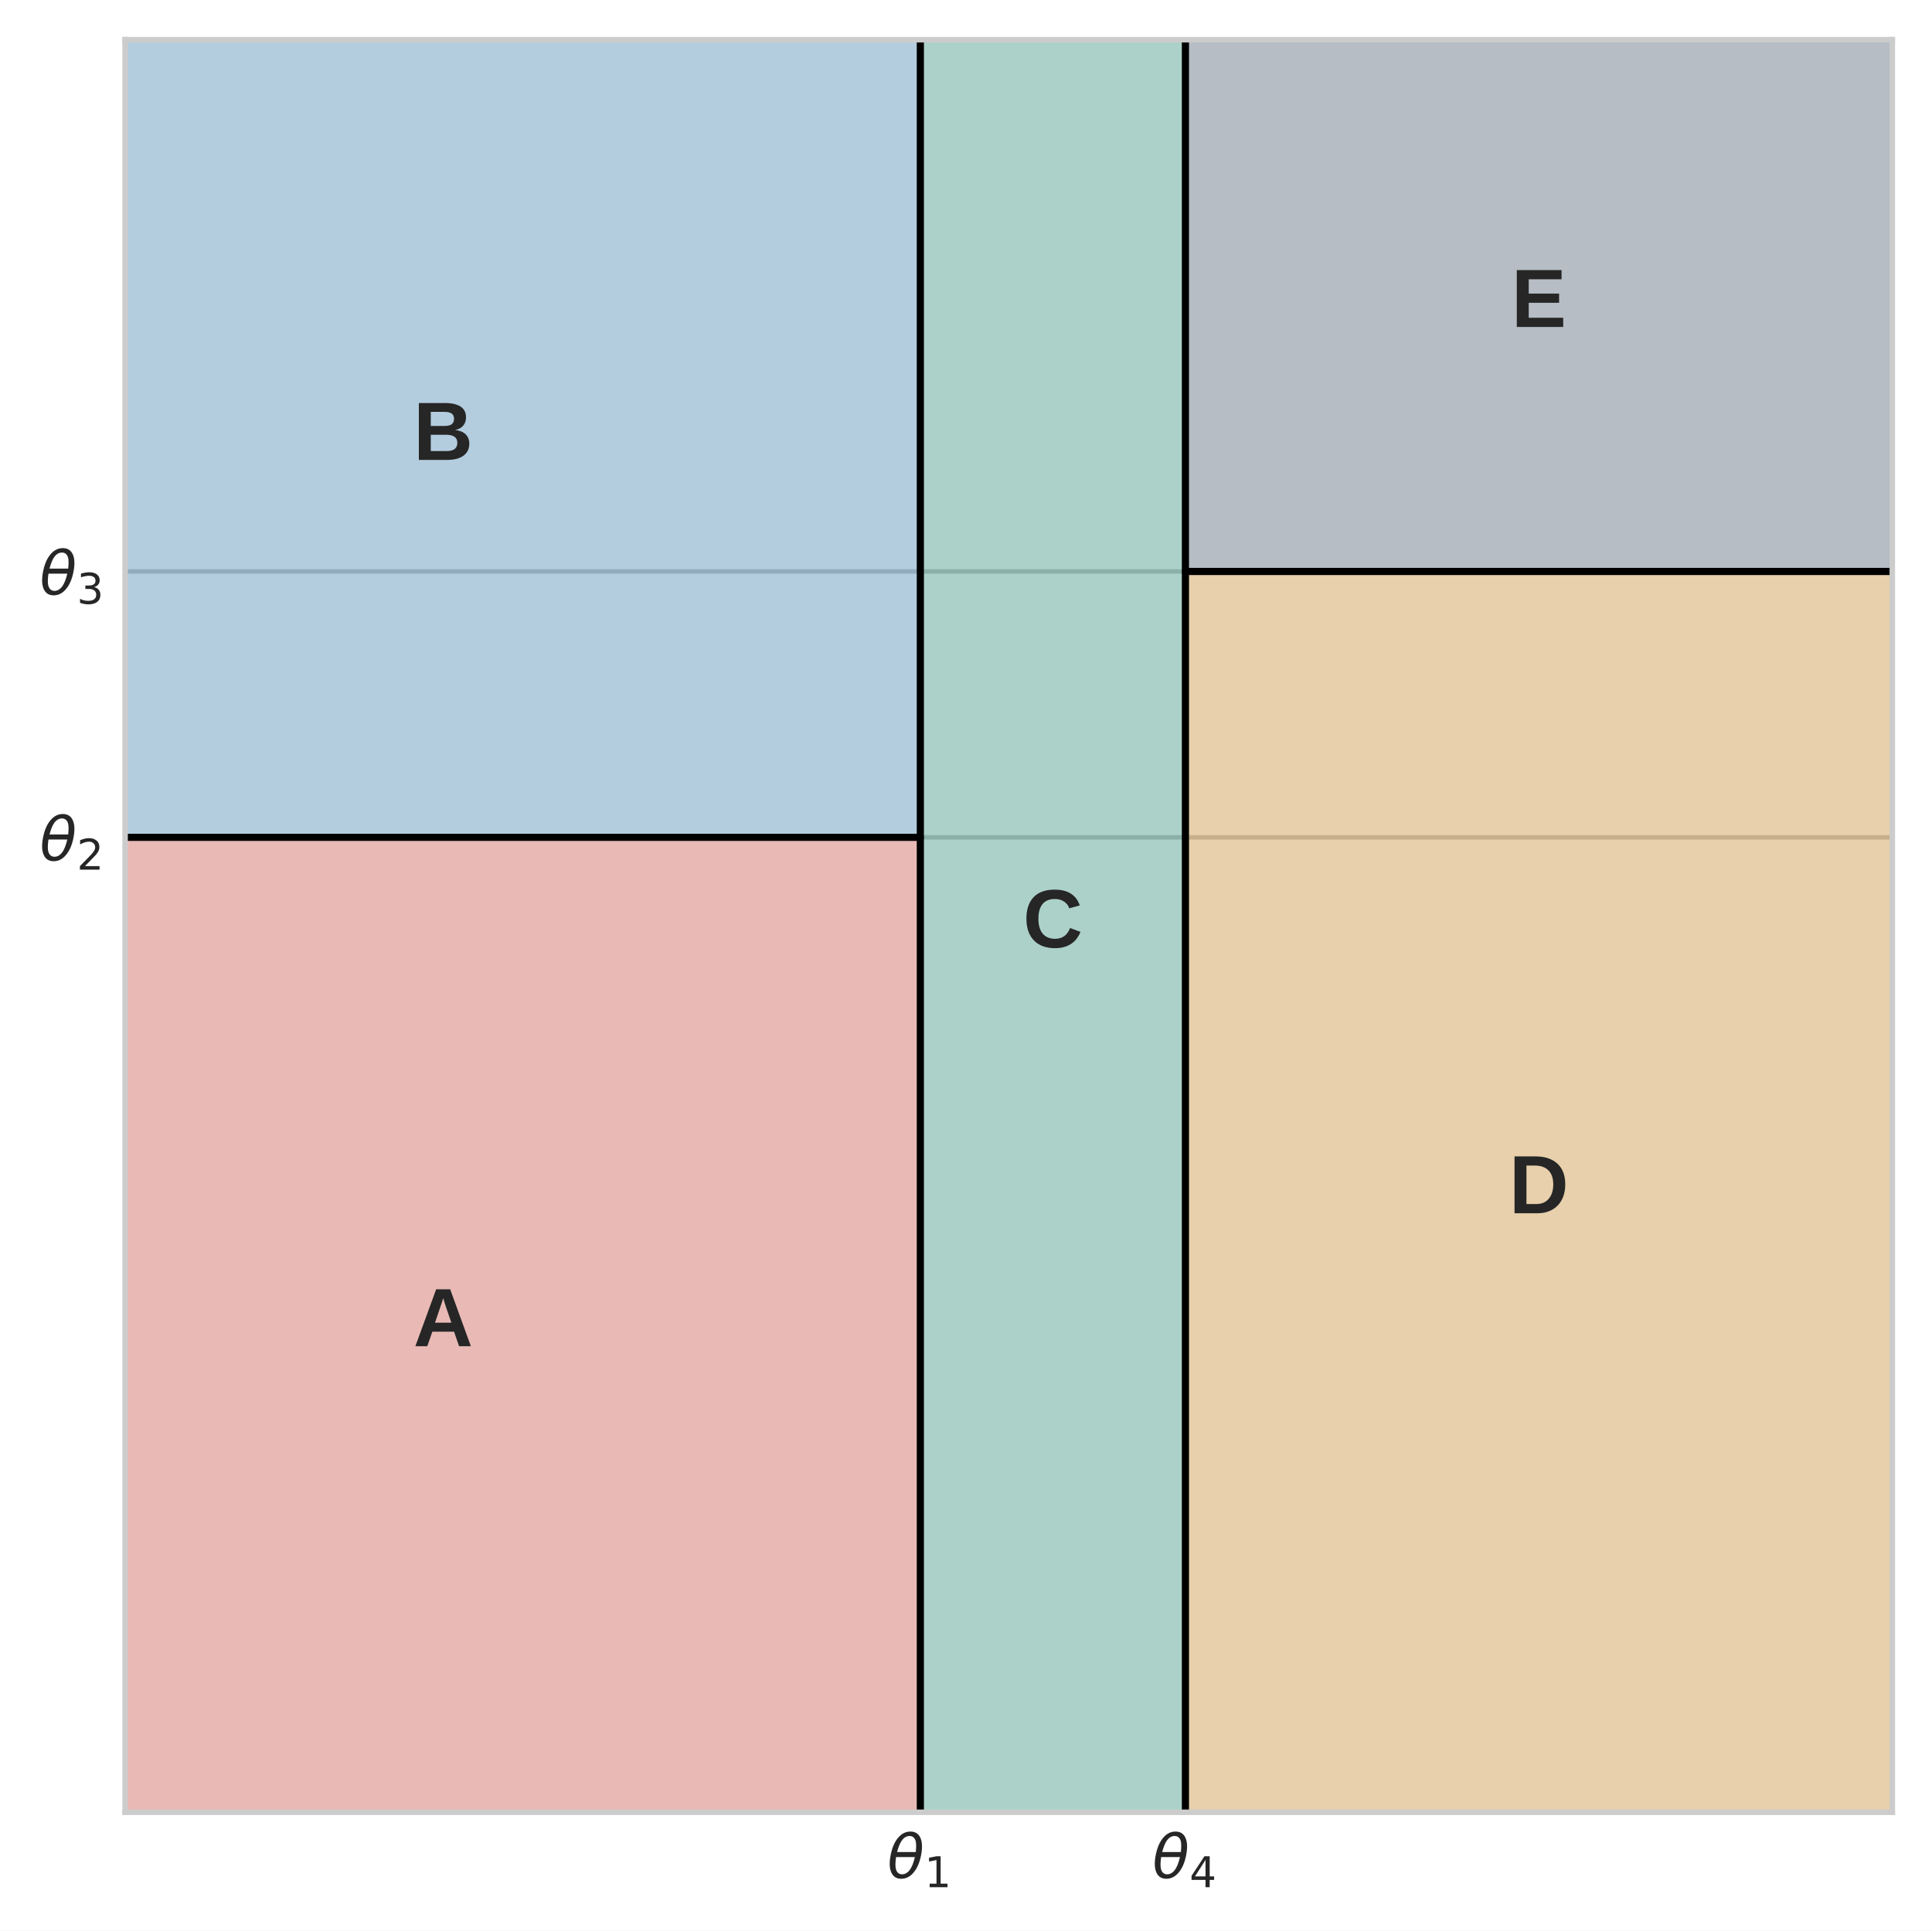
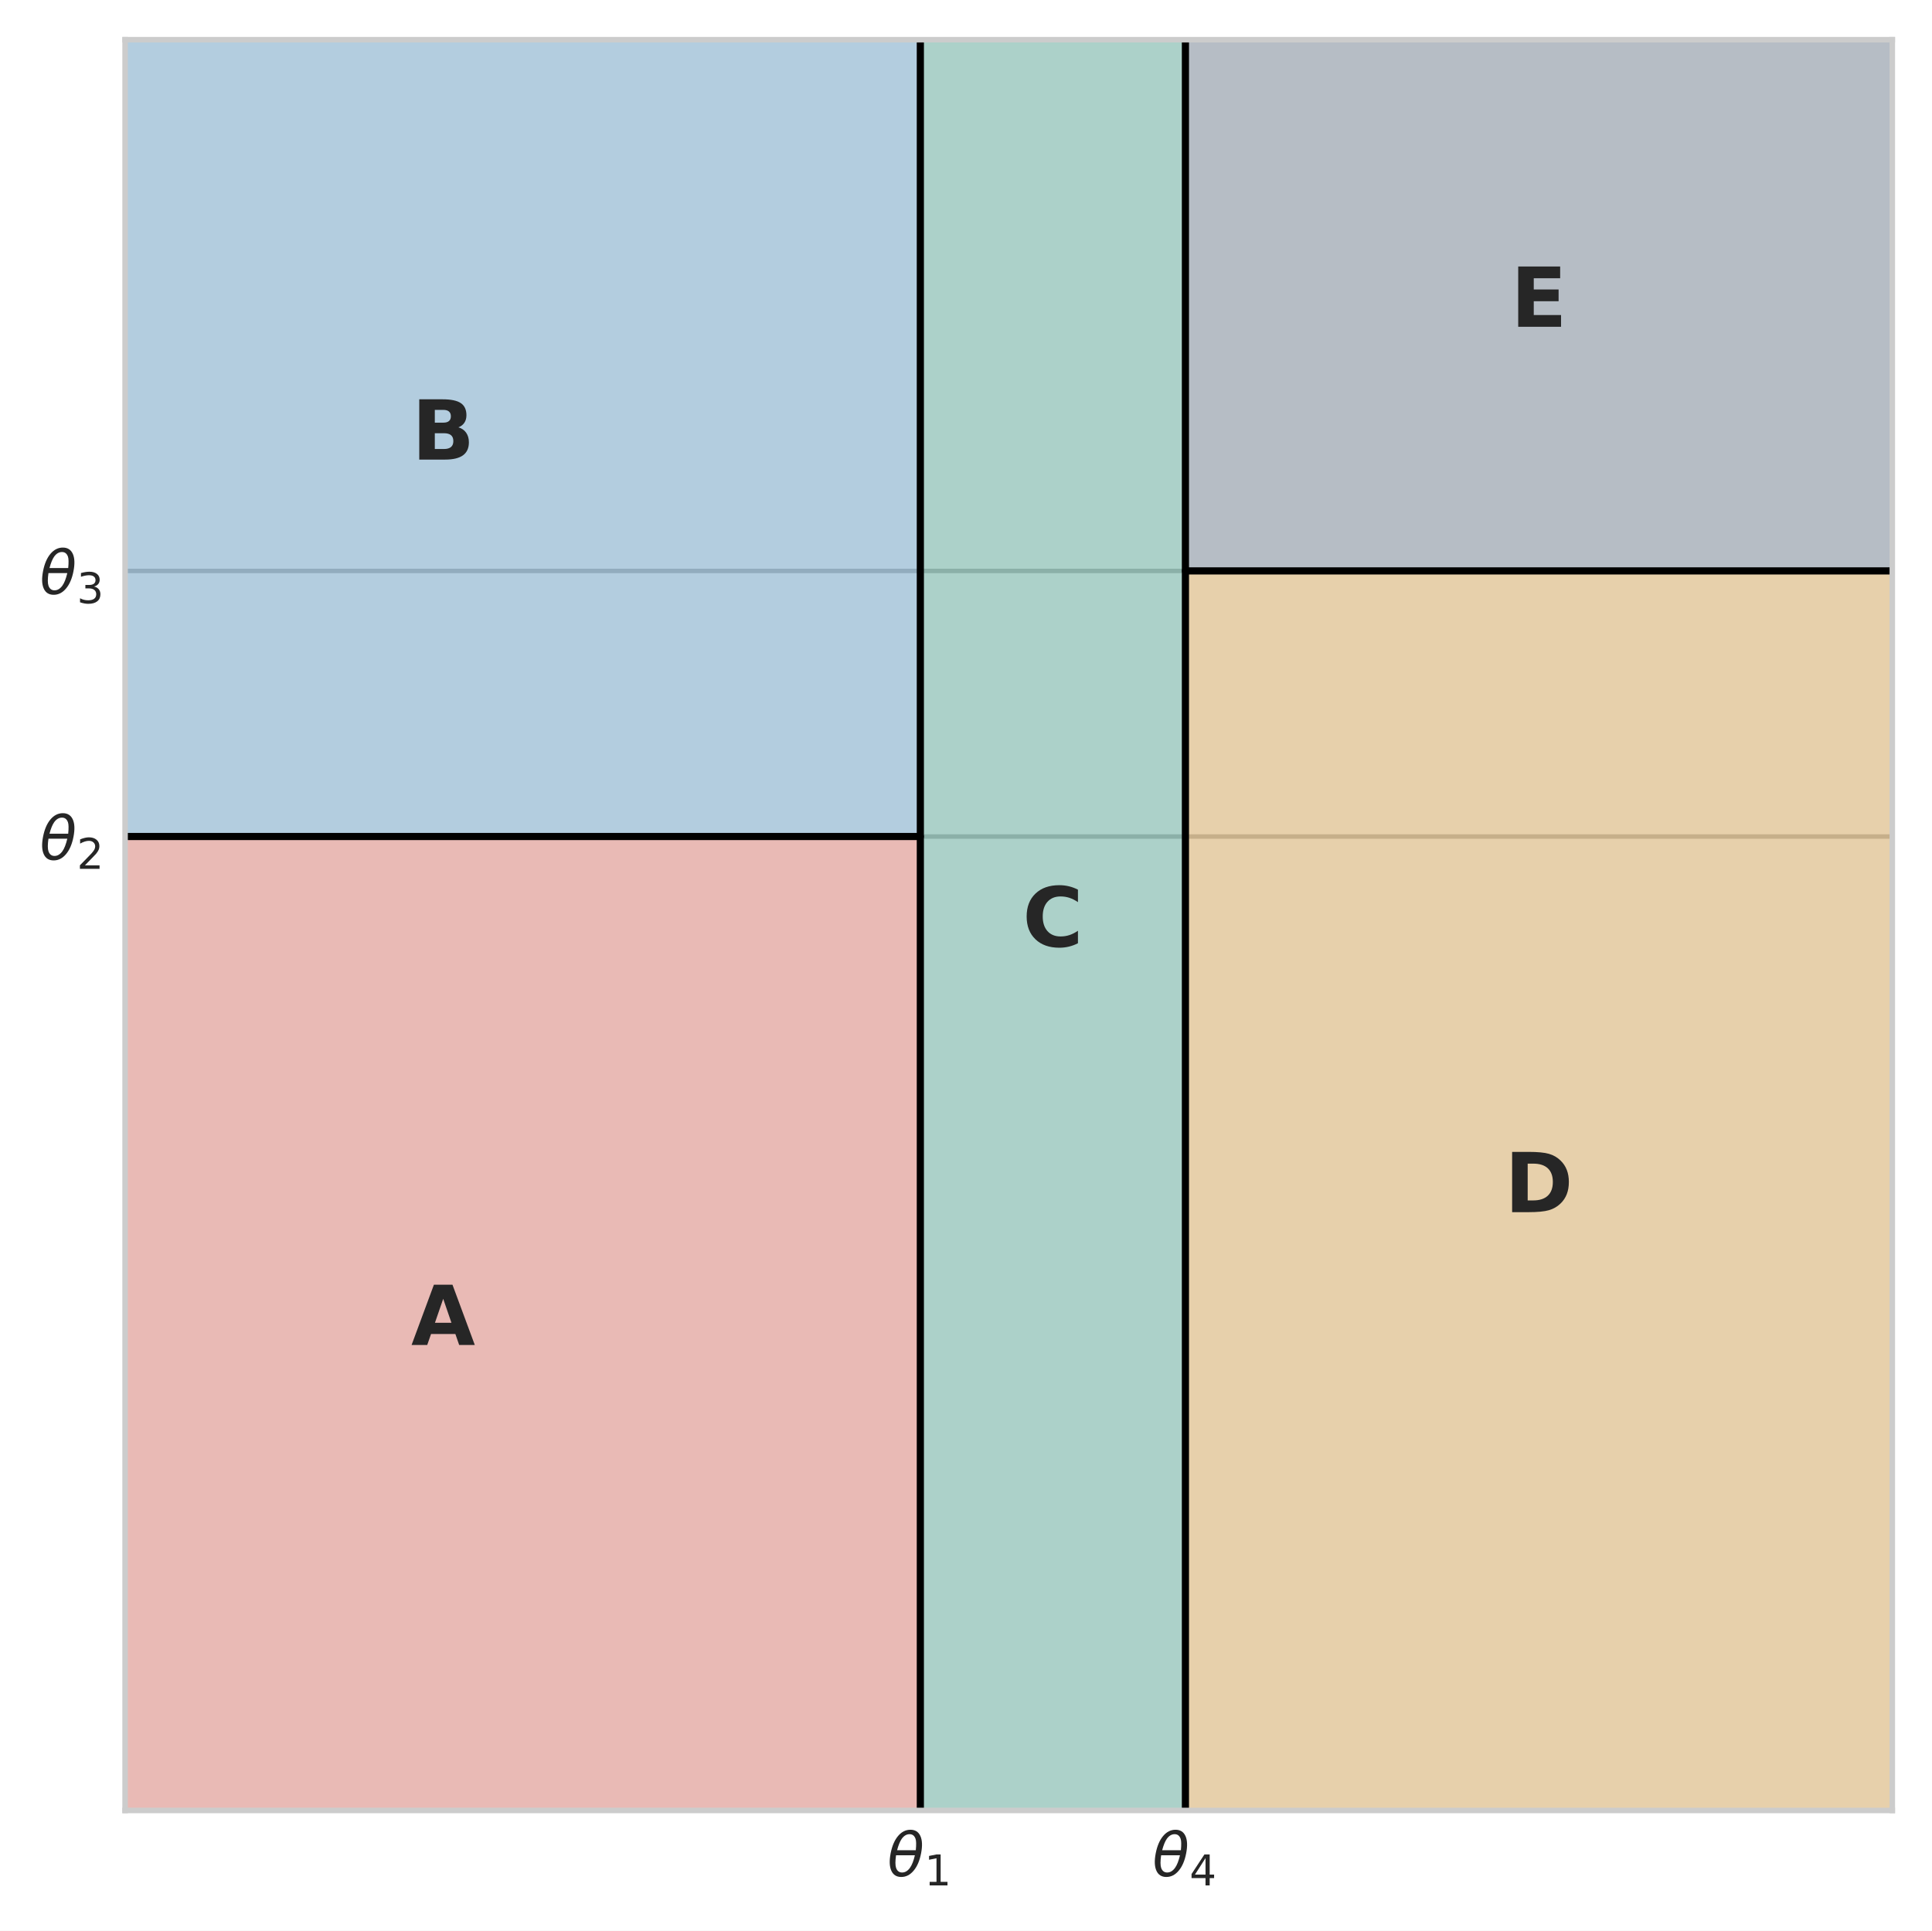
<svg xmlns="http://www.w3.org/2000/svg" xmlns:xlink="http://www.w3.org/1999/xlink" width="350.445pt" height="350.248pt" viewBox="0 0 350.445 350.248" version="1.1">
  <defs>
    <style type="text/css">*{stroke-linejoin: round; stroke-linecap: butt}</style>
  </defs>
  <g id="figure_1">
    <g id="patch_1">
      <path d="M 0 350.248  L 350.445 350.248  L 350.445 0  L 0 0  z " style="fill: #ffffff" />
    </g>
    <g id="axes_1">
      <g id="patch_2">
-         <path d="M 22.69 328.764  L 343.245 328.764  L 343.245 7.2  L 22.69 7.2  z " style="fill: #ffffff" />
+         <path d="M 22.69 328.436  L 343.245 328.436  L 343.245 7.2  L 22.69 7.2  z " style="fill: #ffffff" />
      </g>
      <g id="matplotlib.axis_1">
        <g id="xtick_1">
          <g id="line2d_1">
-             <path d="M 166.94 328.764  L 166.94 7.2  " clip-path="url(#pa798dbfc50)" style="fill: none; stroke: #cccccc; stroke-width: 0.8; stroke-linecap: round" />
+             <path d="M 166.94 328.436  L 166.94 7.2  " clip-path="url(#p4cc2b4cd5d)" style="fill: none; stroke: #cccccc; stroke-width: 0.8; stroke-linecap: round" />
          </g>
          <g id="line2d_2" />
          <g id="text_1">
-             <g style="fill: #262626" transform="translate(160.9449 340.7335) scale(0.11 -0.11)">
+             <g style="fill: #262626" transform="translate(160.9449 340.4059) scale(0.11 -0.11)">
              <defs>
                <path id="DejaVuSans-Oblique-34c" d="M 2913 2219  L 925 2219  Q 791 1284 928 888  Q 1100 400 1566 400  Q 2034 400 2391 891  Q 2703 1322 2913 2219  z M 3009 2750  Q 3094 3638 2984 3950  Q 2813 4444 2353 4444  Q 1875 4444 1525 3956  Q 1250 3563 1034 2750  L 3009 2750  z M 2444 4913  Q 3194 4913 3494 4250  Q 3794 3591 3566 2422  Q 3341 1256 2781 594  Q 2225 -72 1475 -72  Q 722 -72 425 594  Q 128 1256 353 2422  Q 581 3591 1134 4250  Q 1691 4913 2444 4913  z " transform="scale(0.015625)" />
                <path id="DejaVuSans-14" d="M 794 531  L 1825 531  L 1825 4091  L 703 3866  L 703 4441  L 1819 4666  L 2450 4666  L 2450 531  L 3481 531  L 3481 0  L 794 0  L 794 531  z " transform="scale(0.015625)" />
              </defs>
              <use xlink:href="#DejaVuSans-Oblique-34c" transform="translate(0 0.234375)" />
              <use xlink:href="#DejaVuSans-14" transform="translate(61.18164 -14.76558) scale(0.7)" />
            </g>
          </g>
        </g>
        <g id="xtick_2">
          <g id="line2d_3">
-             <path d="M 215.023 328.764  L 215.023 7.2  " clip-path="url(#pa798dbfc50)" style="fill: none; stroke: #cccccc; stroke-width: 0.8; stroke-linecap: round" />
+             <path d="M 215.023 328.436  L 215.023 7.2  " clip-path="url(#p4cc2b4cd5d)" style="fill: none; stroke: #cccccc; stroke-width: 0.8; stroke-linecap: round" />
          </g>
          <g id="line2d_4" />
          <g id="text_2">
-             <g style="fill: #262626" transform="translate(209.0282 340.7335) scale(0.11 -0.11)">
+             <g style="fill: #262626" transform="translate(209.0282 340.4059) scale(0.11 -0.11)">
              <defs>
                <path id="DejaVuSans-17" d="M 2419 4116  L 825 1625  L 2419 1625  L 2419 4116  z M 2253 4666  L 3047 4666  L 3047 1625  L 3713 1625  L 3713 1100  L 3047 1100  L 3047 0  L 2419 0  L 2419 1100  L 313 1100  L 313 1709  L 2253 4666  z " transform="scale(0.015625)" />
              </defs>
              <use xlink:href="#DejaVuSans-Oblique-34c" transform="translate(0 0.234375)" />
              <use xlink:href="#DejaVuSans-17" transform="translate(61.18164 -14.76558) scale(0.7)" />
            </g>
          </g>
        </g>
      </g>
      <g id="matplotlib.axis_2">
        <g id="ytick_1">
          <g id="line2d_5">
-             <path d="M 22.69 151.904  L 343.245 151.904  " clip-path="url(#pa798dbfc50)" style="fill: none; stroke: #cccccc; stroke-width: 0.8; stroke-linecap: round" />
+             <path d="M 22.69 151.756  L 343.245 151.756  " clip-path="url(#p4cc2b4cd5d)" style="fill: none; stroke: #cccccc; stroke-width: 0.8; stroke-linecap: round" />
          </g>
          <g id="line2d_6" />
          <g id="text_3">
-             <g style="fill: #262626" transform="translate(7.2 156.1386) scale(0.11 -0.11)">
+             <g style="fill: #262626" transform="translate(7.2 155.9911) scale(0.11 -0.11)">
              <defs>
                <path id="DejaVuSans-15" d="M 1228 531  L 3431 531  L 3431 0  L 469 0  L 469 531  Q 828 903 1448 1529  Q 2069 2156 2228 2338  Q 2531 2678 2651 2914  Q 2772 3150 2772 3378  Q 2772 3750 2511 3984  Q 2250 4219 1831 4219  Q 1534 4219 1204 4116  Q 875 4013 500 3803  L 500 4441  Q 881 4594 1212 4672  Q 1544 4750 1819 4750  Q 2544 4750 2975 4387  Q 3406 4025 3406 3419  Q 3406 3131 3298 2873  Q 3191 2616 2906 2266  Q 2828 2175 2409 1742  Q 1991 1309 1228 531  z " transform="scale(0.015625)" />
              </defs>
              <use xlink:href="#DejaVuSans-Oblique-34c" transform="translate(0 0.234375)" />
              <use xlink:href="#DejaVuSans-15" transform="translate(61.18164 -14.76558) scale(0.7)" />
            </g>
          </g>
        </g>
        <g id="ytick_2">
          <g id="line2d_7">
-             <path d="M 22.69 103.669  L 343.245 103.669  " clip-path="url(#pa798dbfc50)" style="fill: none; stroke: #cccccc; stroke-width: 0.8; stroke-linecap: round" />
+             <path d="M 22.69 103.571  L 343.245 103.571  " clip-path="url(#p4cc2b4cd5d)" style="fill: none; stroke: #cccccc; stroke-width: 0.8; stroke-linecap: round" />
          </g>
          <g id="line2d_8" />
          <g id="text_4">
-             <g style="fill: #262626" transform="translate(7.2 107.9041) scale(0.11 -0.11)">
+             <g style="fill: #262626" transform="translate(7.2 107.8058) scale(0.11 -0.11)">
              <defs>
                <path id="DejaVuSans-16" d="M 2597 2516  Q 3050 2419 3304 2112  Q 3559 1806 3559 1356  Q 3559 666 3084 287  Q 2609 -91 1734 -91  Q 1441 -91 1130 -33  Q 819 25 488 141  L 488 750  Q 750 597 1062 519  Q 1375 441 1716 441  Q 2309 441 2620 675  Q 2931 909 2931 1356  Q 2931 1769 2642 2001  Q 2353 2234 1838 2234  L 1294 2234  L 1294 2753  L 1863 2753  Q 2328 2753 2575 2939  Q 2822 3125 2822 3475  Q 2822 3834 2567 4026  Q 2313 4219 1838 4219  Q 1578 4219 1281 4162  Q 984 4106 628 3988  L 628 4550  Q 988 4650 1302 4700  Q 1616 4750 1894 4750  Q 2613 4750 3031 4423  Q 3450 4097 3450 3541  Q 3450 3153 3228 2886  Q 3006 2619 2597 2516  z " transform="scale(0.015625)" />
              </defs>
              <use xlink:href="#DejaVuSans-Oblique-34c" transform="translate(0 0.234375)" />
              <use xlink:href="#DejaVuSans-16" transform="translate(61.18164 -14.76558) scale(0.7)" />
            </g>
          </g>
        </g>
      </g>
      <g id="patch_3">
-         <path d="M 22.69 328.764  L 166.94 328.764  L 166.94 151.904  L 22.69 151.904  z " clip-path="url(#pa798dbfc50)" style="fill: #c0392b; opacity: 0.35" />
+         <path d="M 22.69 328.436  L 166.94 328.436  L 166.94 151.756  L 22.69 151.756  z " clip-path="url(#p4cc2b4cd5d)" style="fill: #c0392b; opacity: 0.35" />
      </g>
      <g id="patch_4">
-         <path d="M 22.69 151.904  L 166.94 151.904  L 166.94 7.2  L 22.69 7.2  z " clip-path="url(#pa798dbfc50)" style="fill: #2471a3; opacity: 0.35" />
+         <path d="M 22.69 151.756  L 166.94 151.756  L 166.94 7.2  L 22.69 7.2  z " clip-path="url(#p4cc2b4cd5d)" style="fill: #2471a3; opacity: 0.35" />
      </g>
      <g id="patch_5">
-         <path d="M 166.94 328.764  L 215.023 328.764  L 215.023 7.2  L 166.94 7.2  z " clip-path="url(#pa798dbfc50)" style="fill: #117a65; opacity: 0.35" />
+         <path d="M 166.94 328.436  L 215.023 328.436  L 215.023 7.2  L 166.94 7.2  z " clip-path="url(#p4cc2b4cd5d)" style="fill: #117a65; opacity: 0.35" />
      </g>
      <g id="patch_6">
-         <path d="M 215.023 328.764  L 343.245 328.764  L 343.245 103.669  L 215.023 103.669  z " clip-path="url(#pa798dbfc50)" style="fill: #b9770e; opacity: 0.35" />
+         <path d="M 215.023 328.436  L 343.245 328.436  L 343.245 103.571  L 215.023 103.571  z " clip-path="url(#p4cc2b4cd5d)" style="fill: #b9770e; opacity: 0.35" />
      </g>
      <g id="patch_7">
-         <path d="M 215.023 103.669  L 343.245 103.669  L 343.245 7.2  L 215.023 7.2  z " clip-path="url(#pa798dbfc50)" style="fill: #5d6d7e; opacity: 0.45" />
+         <path d="M 215.023 103.571  L 343.245 103.571  L 343.245 7.2  L 215.023 7.2  z " clip-path="url(#p4cc2b4cd5d)" style="fill: #5d6d7e; opacity: 0.45" />
      </g>
      <g id="line2d_9">
-         <path d="M 166.94 328.764  L 166.94 7.2  " clip-path="url(#pa798dbfc50)" style="fill: none; stroke: #000000; stroke-width: 1.3; stroke-linecap: round" />
+         <path d="M 166.94 328.436  L 166.94 7.2  " clip-path="url(#p4cc2b4cd5d)" style="fill: none; stroke: #000000; stroke-width: 1.3; stroke-linecap: round" />
      </g>
      <g id="line2d_10">
-         <path d="M 22.69 151.904  L 166.94 151.904  " clip-path="url(#pa798dbfc50)" style="fill: none; stroke: #000000; stroke-width: 1.3; stroke-linecap: round" />
+         <path d="M 22.69 151.756  L 166.94 151.756  " clip-path="url(#p4cc2b4cd5d)" style="fill: none; stroke: #000000; stroke-width: 1.3; stroke-linecap: round" />
      </g>
      <g id="line2d_11">
-         <path d="M 215.023 328.764  L 215.023 7.2  " clip-path="url(#pa798dbfc50)" style="fill: none; stroke: #000000; stroke-width: 1.3; stroke-linecap: round" />
+         <path d="M 215.023 328.436  L 215.023 7.2  " clip-path="url(#p4cc2b4cd5d)" style="fill: none; stroke: #000000; stroke-width: 1.3; stroke-linecap: round" />
      </g>
      <g id="line2d_12">
-         <path d="M 215.023 103.669  L 343.245 103.669  " clip-path="url(#pa798dbfc50)" style="fill: none; stroke: #000000; stroke-width: 1.3; stroke-linecap: round" />
+         <path d="M 215.023 103.571  L 343.245 103.571  " clip-path="url(#p4cc2b4cd5d)" style="fill: none; stroke: #000000; stroke-width: 1.3; stroke-linecap: round" />
      </g>
      <g id="patch_8">
-         <path d="M 22.69 328.764  L 22.69 7.2  " style="fill: none; stroke: #cccccc; stroke-linejoin: miter; stroke-linecap: square" />
+         <path d="M 22.69 328.436  L 22.69 7.2  " style="fill: none; stroke: #cccccc; stroke-linejoin: miter; stroke-linecap: square" />
      </g>
      <g id="patch_9">
-         <path d="M 343.245 328.764  L 343.245 7.2  " style="fill: none; stroke: #cccccc; stroke-linejoin: miter; stroke-linecap: square" />
+         <path d="M 343.245 328.436  L 343.245 7.2  " style="fill: none; stroke: #cccccc; stroke-linejoin: miter; stroke-linecap: square" />
      </g>
      <g id="patch_10">
-         <path d="M 22.69 328.764  L 343.245 328.764  " style="fill: none; stroke: #cccccc; stroke-linejoin: miter; stroke-linecap: square" />
+         <path d="M 22.69 328.436  L 343.245 328.436  " style="fill: none; stroke: #cccccc; stroke-linejoin: miter; stroke-linecap: square" />
      </g>
      <g id="patch_11">
        <path d="M 22.69 7.2  L 343.245 7.2  " style="fill: none; stroke: #cccccc; stroke-linejoin: miter; stroke-linecap: square" />
      </g>
      <g id="text_5">
-         <g style="fill: #262626" transform="translate(74.97356 244.2154) scale(0.15 -0.15)">
+         <g style="fill: #262626" transform="translate(74.58567 243.9925) scale(0.15 -0.15)">
          <defs>
-             <path id="LiberationSans-Bold-24" d="M 3541 0  L 3150 1125  L 1472 1125  L 1081 0  L 159 0  L 1766 4403  L 2853 4403  L 4453 0  L 3541 0  z M 2309 3725  L 2291 3656  Q 2259 3544 2215 3400  Q 2172 3256 1678 1819  L 2944 1819  L 2509 3084  L 2375 3509  L 2309 3725  z " transform="scale(0.015625)" />
+             <path id="DejaVuSans-Bold-24" d="M 3419 850  L 1538 850  L 1241 0  L 31 0  L 1759 4666  L 3194 4666  L 4922 0  L 3713 0  L 3419 850  z M 1838 1716  L 3116 1716  L 2478 3572  L 1838 1716  z " transform="scale(0.015625)" />
          </defs>
-           <use xlink:href="#LiberationSans-Bold-24" />
+           <use xlink:href="#DejaVuSans-Bold-24" />
        </g>
      </g>
      <g id="text_6">
-         <g style="fill: #262626" transform="translate(74.97356 83.43363) scale(0.15 -0.15)">
+         <g style="fill: #262626" transform="translate(74.67356 83.37456) scale(0.15 -0.15)">
          <defs>
-             <path id="LiberationSans-Bold-25" d="M 4331 1256  Q 4331 656 3881 328  Q 3431 0 2631 0  L 428 0  L 428 4403  L 2444 4403  Q 3250 4403 3664 4123  Q 4078 3844 4078 3297  Q 4078 2922 3870 2664  Q 3663 2406 3238 2316  Q 3772 2253 4051 1979  Q 4331 1706 4331 1256  z M 3150 3172  Q 3150 3469 2961 3594  Q 2772 3719 2400 3719  L 1350 3719  L 1350 2628  L 2406 2628  Q 2797 2628 2973 2764  Q 3150 2900 3150 3172  z M 3406 1328  Q 3406 1947 2519 1947  L 1350 1947  L 1350 684  L 2553 684  Q 2997 684 3201 845  Q 3406 1006 3406 1328  z " transform="scale(0.015625)" />
+             <path id="DejaVuSans-Bold-25" d="M 2456 2859  Q 2741 2859 2887 2984  Q 3034 3109 3034 3353  Q 3034 3594 2887 3720  Q 2741 3847 2456 3847  L 1791 3847  L 1791 2859  L 2456 2859  z M 2497 819  Q 2859 819 3042 972  Q 3225 1125 3225 1434  Q 3225 1738 3044 1889  Q 2863 2041 2497 2041  L 1791 2041  L 1791 819  L 2497 819  z M 3616 2497  Q 4003 2384 4215 2081  Q 4428 1778 4428 1338  Q 4428 663 3972 331  Q 3516 0 2584 0  L 588 0  L 588 4666  L 2394 4666  Q 3366 4666 3802 4372  Q 4238 4078 4238 3431  Q 4238 3091 4078 2852  Q 3919 2613 3616 2497  z " transform="scale(0.015625)" />
          </defs>
-           <use xlink:href="#LiberationSans-Bold-25" />
+           <use xlink:href="#DejaVuSans-Bold-25" />
        </g>
      </g>
      <g id="text_7">
-         <g style="fill: #262626" transform="translate(185.5652 171.8636) scale(0.15 -0.15)">
+         <g style="fill: #262626" transform="translate(185.4773 171.7144) scale(0.15 -0.15)">
          <defs>
-             <path id="LiberationSans-Bold-26" d="M 2484 663  Q 3319 663 3644 1500  L 4447 1197  Q 4188 559 3686 248  Q 3184 -63 2484 -63  Q 1422 -63 842 539  Q 263 1141 263 2222  Q 263 3306 822 3887  Q 1381 4469 2444 4469  Q 3219 4469 3706 4158  Q 4194 3847 4391 3244  L 3578 3022  Q 3475 3353 3173 3548  Q 2872 3744 2463 3744  Q 1838 3744 1514 3356  Q 1191 2969 1191 2222  Q 1191 1463 1523 1063  Q 1856 663 2484 663  z " transform="scale(0.015625)" />
+             <path id="DejaVuSans-Bold-26" d="M 4288 256  Q 3956 84 3597 -3  Q 3238 -91 2847 -91  Q 1681 -91 1000 561  Q 319 1213 319 2328  Q 319 3447 1000 4098  Q 1681 4750 2847 4750  Q 3238 4750 3597 4662  Q 3956 4575 4288 4403  L 4288 3438  Q 3953 3666 3628 3772  Q 3303 3878 2944 3878  Q 2300 3878 1931 3465  Q 1563 3053 1563 2328  Q 1563 1606 1931 1193  Q 2300 781 2944 781  Q 3303 781 3628 887  Q 3953 994 4288 1222  L 4288 256  z " transform="scale(0.015625)" />
          </defs>
-           <use xlink:href="#LiberationSans-Bold-26" />
+           <use xlink:href="#DejaVuSans-Bold-26" />
        </g>
      </g>
      <g id="text_8">
-         <g style="fill: #262626" transform="translate(273.7179 220.0981) scale(0.15 -0.15)">
+         <g style="fill: #262626" transform="translate(272.9081 219.8998) scale(0.15 -0.15)">
          <defs>
-             <path id="LiberationSans-Bold-27" d="M 4353 2234  Q 4353 1553 4086 1045  Q 3819 538 3330 269  Q 2841 0 2209 0  L 428 0  L 428 4403  L 2022 4403  Q 3134 4403 3743 3842  Q 4353 3281 4353 2234  z M 3425 2234  Q 3425 2944 3056 3317  Q 2688 3691 2003 3691  L 1350 3691  L 1350 713  L 2131 713  Q 2725 713 3075 1122  Q 3425 1531 3425 2234  z " transform="scale(0.015625)" />
+             <path id="DejaVuSans-Bold-27" d="M 1791 3756  L 1791 909  L 2222 909  Q 2959 909 3348 1275  Q 3738 1641 3738 2338  Q 3738 3031 3350 3393  Q 2963 3756 2222 3756  L 1791 3756  z M 588 4666  L 1856 4666  Q 2919 4666 3439 4514  Q 3959 4363 4331 4000  Q 4659 3684 4818 3271  Q 4978 2859 4978 2338  Q 4978 1809 4818 1395  Q 4659 981 4331 666  Q 3956 303 3431 151  Q 2906 0 1856 0  L 588 0  L 588 4666  z " transform="scale(0.015625)" />
          </defs>
-           <use xlink:href="#LiberationSans-Bold-27" />
+           <use xlink:href="#DejaVuSans-Bold-27" />
        </g>
      </g>
      <g id="text_9">
-         <g style="fill: #262626" transform="translate(274.1316 59.31636) scale(0.15 -0.15)">
+         <g style="fill: #262626" transform="translate(274.0109 59.28187) scale(0.15 -0.15)">
          <defs>
-             <path id="LiberationSans-Bold-28" d="M 428 0  L 428 4403  L 3891 4403  L 3891 3691  L 1350 3691  L 1350 2584  L 3700 2584  L 3700 1872  L 1350 1872  L 1350 713  L 4019 713  L 4019 0  L 428 0  z " transform="scale(0.015625)" />
+             <path id="DejaVuSans-Bold-28" d="M 588 4666  L 3834 4666  L 3834 3756  L 1791 3756  L 1791 2888  L 3713 2888  L 3713 1978  L 1791 1978  L 1791 909  L 3903 909  L 3903 0  L 588 0  L 588 4666  z " transform="scale(0.015625)" />
          </defs>
-           <use xlink:href="#LiberationSans-Bold-28" />
+           <use xlink:href="#DejaVuSans-Bold-28" />
        </g>
      </g>
    </g>
  </g>
  <defs>
-     <clipPath id="pa798dbfc50">
-       <rect x="22.69" y="7.2" width="320.555" height="321.564" />
+     <clipPath id="p4cc2b4cd5d">
+       <rect x="22.69" y="7.2" width="320.555" height="321.236" />
    </clipPath>
  </defs>
</svg>
